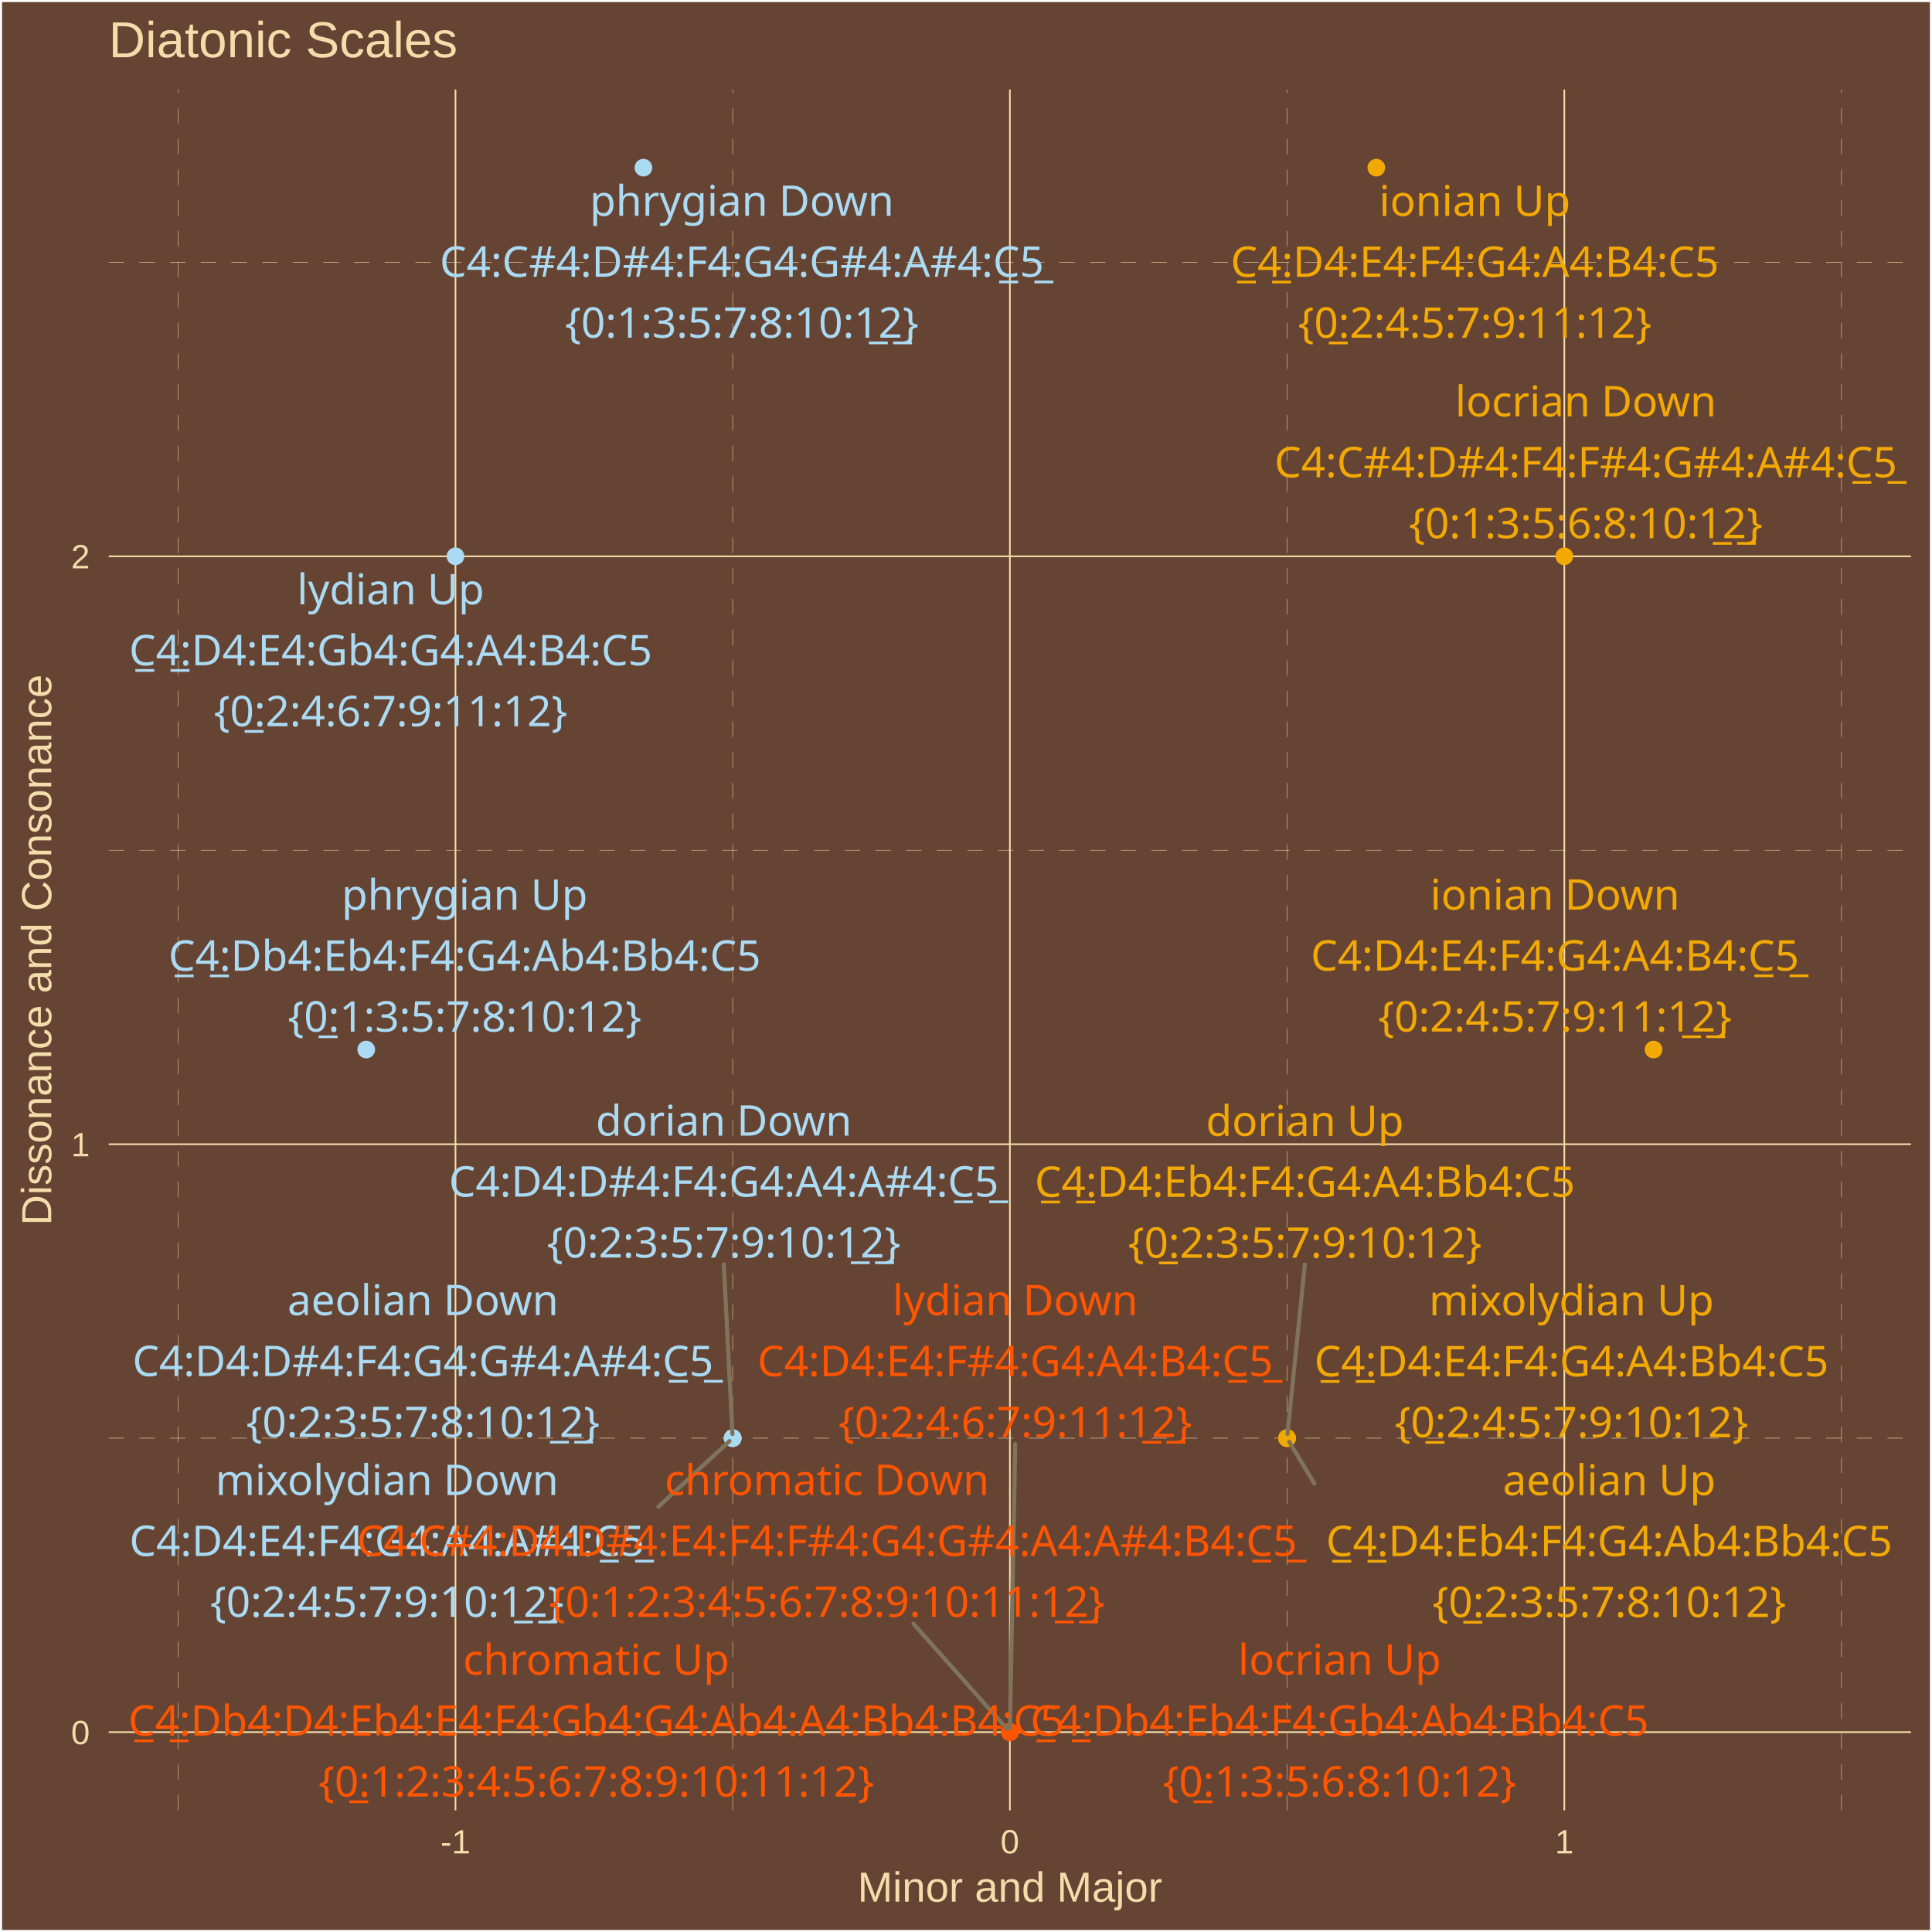
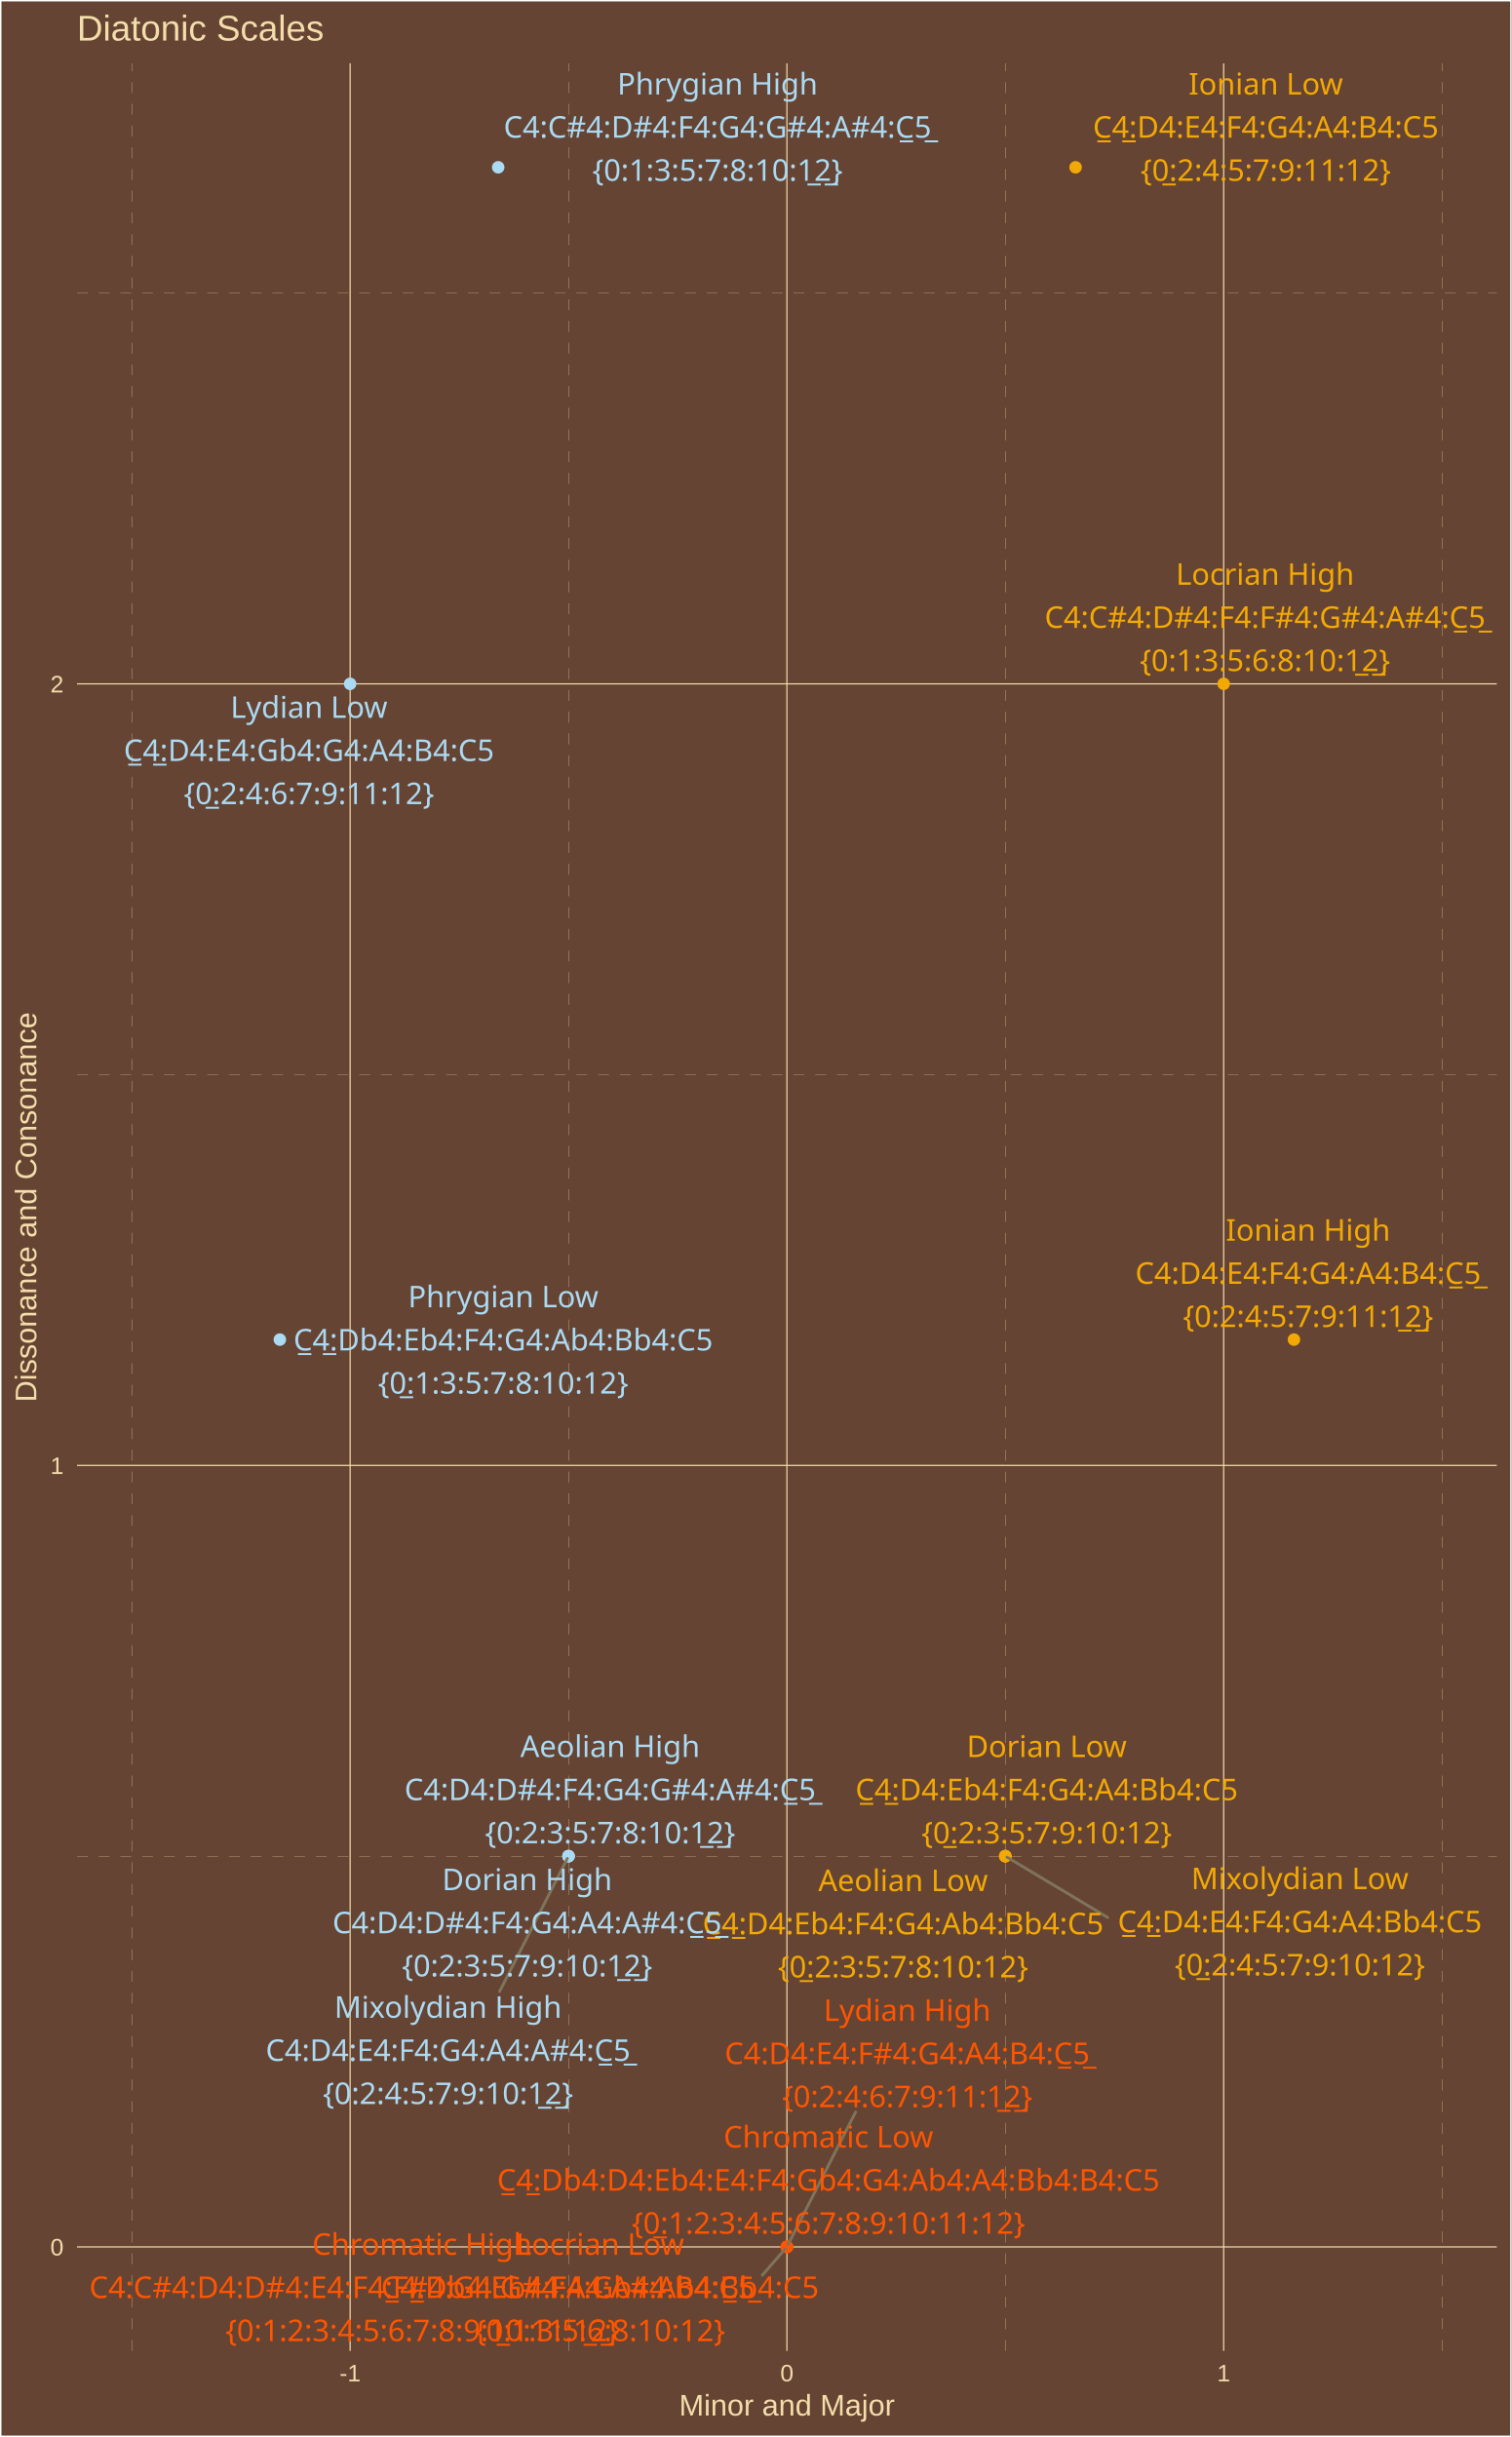
- <svg xmlns="http://www.w3.org/2000/svg" class="svglite" width="504.00pt" height="504.00pt" viewBox="0 0 504.00 504.00">
+ <svg xmlns="http://www.w3.org/2000/svg" class="svglite" width="557.00pt" height="898.00pt" viewBox="0 0 557.00 898.00">
  <defs>
    <style type="text/css">
    .svglite line, .svglite polyline, .svglite polygon, .svglite path, .svglite rect, .svglite circle {
      fill: none;
      stroke: #000000;
      stroke-linecap: round;
      stroke-linejoin: round;
      stroke-miterlimit: 10.00;
    }
    .svglite text {
      white-space: pre;
    }
  </style>
  </defs>
  <rect width="100%" height="100%" style="stroke: none; fill: #664433;" />
  <defs>
-     <clipPath id="cpMC4wMHw1MDQuMDB8MC4wMHw1MDQuMDA=">
-       <rect x="0.00" y="0.00" width="504.00" height="504.00" />
+     <clipPath id="cpMC4wMHw1NTcuMDB8MC4wMHw4OTguMDA=">
+       <rect x="0.00" y="0.00" width="557.00" height="898.00" />
    </clipPath>
  </defs>
-   <g clip-path="url(#cpMC4wMHw1MDQuMDB8MC4wMHw1MDQuMDA=)">
-     <rect x="0.00" y="-0" width="504.00" height="504.00" style="stroke-width: 1.07; stroke: #FFFFFF; fill: #664433;" />
+   <g clip-path="url(#cpMC4wMHw1NTcuMDB8MC4wMHw4OTguMDA=)">
+     <rect x="0.00" y="0.00" width="557.00" height="898.00" style="stroke-width: 1.07; stroke: #FFFFFF; fill: #664433;" />
  </g>
  <defs>
-     <clipPath id="cpMjguMzd8NDk4LjUyfDIzLjM0fDQ3Mi4yNw==">
-       <rect x="28.37" y="23.34" width="470.15" height="448.93" />
+     <clipPath id="cpMjguMzd8NTUxLjUyfDIzLjM0fDg2Ni4yNw==">
+       <rect x="28.37" y="23.34" width="523.15" height="842.93" />
    </clipPath>
  </defs>
-   <g clip-path="url(#cpMjguMzd8NDk4LjUyfDIzLjM0fDQ3Mi4yNw==)">
-     <rect x="28.37" y="23.34" width="470.15" height="448.93" style="stroke-width: 1.07; stroke: none; fill: #664433;" />
-     <polyline points="28.37,375.17 498.52,375.17 " style="stroke-width: 0.11; stroke: #F3DDAB; stroke-dasharray: 4.00,4.00; stroke-linecap: butt;" />
-     <polyline points="28.37,221.80 498.52,221.80 " style="stroke-width: 0.11; stroke: #F3DDAB; stroke-dasharray: 4.00,4.00; stroke-linecap: butt;" />
-     <polyline points="28.37,68.43 498.52,68.43 " style="stroke-width: 0.11; stroke: #F3DDAB; stroke-dasharray: 4.00,4.00; stroke-linecap: butt;" />
-     <polyline points="46.50,472.27 46.50,23.34 " style="stroke-width: 0.11; stroke: #F3DDAB; stroke-dasharray: 4.00,4.00; stroke-linecap: butt;" />
-     <polyline points="191.13,472.27 191.13,23.34 " style="stroke-width: 0.11; stroke: #F3DDAB; stroke-dasharray: 4.00,4.00; stroke-linecap: butt;" />
-     <polyline points="335.76,472.27 335.76,23.34 " style="stroke-width: 0.11; stroke: #F3DDAB; stroke-dasharray: 4.00,4.00; stroke-linecap: butt;" />
-     <polyline points="480.39,472.27 480.39,23.34 " style="stroke-width: 0.11; stroke: #F3DDAB; stroke-dasharray: 4.00,4.00; stroke-linecap: butt;" />
-     <polyline points="28.37,451.86 498.52,451.86 " style="stroke-width: 0.43; stroke: #F3DDAB; stroke-linecap: butt;" />
-     <polyline points="28.37,298.49 498.52,298.49 " style="stroke-width: 0.43; stroke: #F3DDAB; stroke-linecap: butt;" />
-     <polyline points="28.37,145.12 498.52,145.12 " style="stroke-width: 0.43; stroke: #F3DDAB; stroke-linecap: butt;" />
-     <polyline points="118.82,472.27 118.82,23.34 " style="stroke-width: 0.43; stroke: #F3DDAB; stroke-linecap: butt;" />
-     <polyline points="263.45,472.27 263.45,23.34 " style="stroke-width: 0.43; stroke: #F3DDAB; stroke-linecap: butt;" />
-     <polyline points="408.08,472.27 408.08,23.34 " style="stroke-width: 0.43; stroke: #F3DDAB; stroke-linecap: butt;" />
-     <circle cx="359.04" cy="43.74" r="1.95" style="stroke-width: 0.71; stroke: #F3A904; fill: #F3A904;" />
-     <circle cx="431.36" cy="273.80" r="1.95" style="stroke-width: 0.71; stroke: #F3A904; fill: #F3A904;" />
-     <circle cx="95.54" cy="273.80" r="1.95" style="stroke-width: 0.71; stroke: #ABDAF3; fill: #ABDAF3;" />
-     <circle cx="167.85" cy="43.74" r="1.95" style="stroke-width: 0.71; stroke: #ABDAF3; fill: #ABDAF3;" />
-     <circle cx="335.76" cy="375.17" r="1.95" style="stroke-width: 0.71; stroke: #F3A904; fill: #F3A904;" />
-     <circle cx="191.13" cy="375.17" r="1.95" style="stroke-width: 0.71; stroke: #ABDAF3; fill: #ABDAF3;" />
-     <circle cx="335.76" cy="375.17" r="1.95" style="stroke-width: 0.71; stroke: #F3A904; fill: #F3A904;" />
-     <circle cx="191.13" cy="375.17" r="1.95" style="stroke-width: 0.71; stroke: #ABDAF3; fill: #ABDAF3;" />
-     <circle cx="335.76" cy="375.17" r="1.95" style="stroke-width: 0.71; stroke: #F3A904; fill: #F3A904;" />
-     <circle cx="191.13" cy="375.17" r="1.95" style="stroke-width: 0.71; stroke: #ABDAF3; fill: #ABDAF3;" />
-     <circle cx="118.82" cy="145.12" r="1.95" style="stroke-width: 0.71; stroke: #ABDAF3; fill: #ABDAF3;" />
-     <circle cx="263.45" cy="451.86" r="1.95" style="stroke-width: 0.71; stroke: #FF5500; fill: #FF5500;" />
-     <circle cx="263.45" cy="451.86" r="1.95" style="stroke-width: 0.71; stroke: #FF5500; fill: #FF5500;" />
-     <circle cx="408.08" cy="145.12" r="1.95" style="stroke-width: 0.71; stroke: #F3A904; fill: #F3A904;" />
-     <circle cx="263.45" cy="451.86" r="1.95" style="stroke-width: 0.71; stroke: #FF5500; fill: #FF5500;" />
-     <circle cx="263.45" cy="451.86" r="1.95" style="stroke-width: 0.71; stroke: #FF5500; fill: #FF5500;" />
-     <line x1="171.74" y1="393.08" x2="190.30" y2="375.94" style="stroke-width: 1.07; stroke: #7F745A;" />
-     <line x1="342.89" y1="387.03" x2="336.33" y2="376.13" style="stroke-width: 1.07; stroke: #7F745A;" />
-     <line x1="340.39" y1="329.91" x2="335.87" y2="374.08" style="stroke-width: 1.07; stroke: #7F745A;" />
-     <line x1="188.81" y1="329.86" x2="191.07" y2="374.08" style="stroke-width: 1.07; stroke: #7F745A;" />
-     <line x1="264.84" y1="376.70" x2="263.47" y2="450.76" style="stroke-width: 1.07; stroke: #7F745A;" />
-     <line x1="238.28" y1="423.58" x2="262.70" y2="451.02" style="stroke-width: 1.07; stroke: #7F745A;" />
-     <text x="384.73" y="56.32" text-anchor="middle" style="font-size: 11.04px;fill: #F3A904; font-family: &quot;Arial Unicode MS&quot;;" textLength="46.60px" lengthAdjust="spacingAndGlyphs">ionian Up</text>
-     <text x="384.73" y="72.22" text-anchor="middle" style="font-size: 11.04px;fill: #F3A904; font-family: &quot;Arial Unicode MS&quot;;" textLength="131.83px" lengthAdjust="spacingAndGlyphs">C̲4̲:D4:E4:F4:G4:A4:B4:C5</text>
-     <text x="384.73" y="88.11" text-anchor="middle" style="font-size: 11.04px;fill: #F3A904; font-family: &quot;Arial Unicode MS&quot;;" textLength="90.19px" lengthAdjust="spacingAndGlyphs">{0̲:2:4:5:7:9:11:12}</text>
-     <text x="405.64" y="237.30" text-anchor="middle" style="font-size: 11.04px;fill: #F3A904; font-family: &quot;Arial Unicode MS&quot;;" textLength="60.70px" lengthAdjust="spacingAndGlyphs">ionian Down</text>
-     <text x="405.64" y="253.20" text-anchor="middle" style="font-size: 11.04px;fill: #F3A904; font-family: &quot;Arial Unicode MS&quot;;" textLength="131.83px" lengthAdjust="spacingAndGlyphs">C4:D4:E4:F4:G4:A4:B4:C̲5̲</text>
-     <text x="405.64" y="269.10" text-anchor="middle" style="font-size: 11.04px;fill: #F3A904; font-family: &quot;Arial Unicode MS&quot;;" textLength="90.19px" lengthAdjust="spacingAndGlyphs">{0:2:4:5:7:9:11:1̲2̲}</text>
-     <text x="121.21" y="237.33" text-anchor="middle" style="font-size: 11.04px;fill: #ABDAF3; font-family: &quot;Arial Unicode MS&quot;;" textLength="59.47px" lengthAdjust="spacingAndGlyphs">phrygian Up</text>
-     <text x="121.21" y="253.23" text-anchor="middle" style="font-size: 11.04px;fill: #ABDAF3; font-family: &quot;Arial Unicode MS&quot;;" textLength="156.37px" lengthAdjust="spacingAndGlyphs">C̲4̲:Db4:Eb4:F4:G4:Ab4:Bb4:C5</text>
-     <text x="121.21" y="269.12" text-anchor="middle" style="font-size: 11.04px;fill: #ABDAF3; font-family: &quot;Arial Unicode MS&quot;;" textLength="90.19px" lengthAdjust="spacingAndGlyphs">{0̲:1:3:5:7:8:10:12}</text>
-     <text x="193.52" y="56.30" text-anchor="middle" style="font-size: 11.04px;fill: #ABDAF3; font-family: &quot;Arial Unicode MS&quot;;" textLength="73.57px" lengthAdjust="spacingAndGlyphs">phrygian Down</text>
-     <text x="193.52" y="72.20" text-anchor="middle" style="font-size: 11.04px;fill: #ABDAF3; font-family: &quot;Arial Unicode MS&quot;;" textLength="158.20px" lengthAdjust="spacingAndGlyphs">C4:C#4:D#4:F4:G4:G#4:A#4:C̲5̲</text>
-     <text x="193.52" y="88.10" text-anchor="middle" style="font-size: 11.04px;fill: #ABDAF3; font-family: &quot;Arial Unicode MS&quot;;" textLength="90.19px" lengthAdjust="spacingAndGlyphs">{0:1:3:5:7:8:10:1̲2̲}</text>
-     <text x="409.95" y="343.13" text-anchor="middle" style="font-size: 11.04px;fill: #F3A904; font-family: &quot;Arial Unicode MS&quot;;" textLength="69.26px" lengthAdjust="spacingAndGlyphs">mixolydian Up</text>
-     <text x="409.95" y="359.03" text-anchor="middle" style="font-size: 11.04px;fill: #F3A904; font-family: &quot;Arial Unicode MS&quot;;" textLength="137.97px" lengthAdjust="spacingAndGlyphs">C̲4̲:D4:E4:F4:G4:A4:Bb4:C5</text>
-     <text x="409.95" y="374.93" text-anchor="middle" style="font-size: 11.04px;fill: #F3A904; font-family: &quot;Arial Unicode MS&quot;;" textLength="90.19px" lengthAdjust="spacingAndGlyphs">{0̲:2:4:5:7:9:10:12}</text>
-     <text x="100.95" y="390.00" text-anchor="middle" style="font-size: 11.04px;fill: #ABDAF3; font-family: &quot;Arial Unicode MS&quot;;" textLength="83.36px" lengthAdjust="spacingAndGlyphs">mixolydian Down</text>
-     <text x="100.95" y="405.90" text-anchor="middle" style="font-size: 11.04px;fill: #ABDAF3; font-family: &quot;Arial Unicode MS&quot;;" textLength="137.97px" lengthAdjust="spacingAndGlyphs">C4:D4:E4:F4:G4:A4:A#4:C̲5̲</text>
-     <text x="100.95" y="421.79" text-anchor="middle" style="font-size: 11.04px;fill: #ABDAF3; font-family: &quot;Arial Unicode MS&quot;;" textLength="90.19px" lengthAdjust="spacingAndGlyphs">{0:2:4:5:7:9:10:1̲2̲}</text>
-     <text x="419.80" y="390.04" text-anchor="middle" style="font-size: 11.04px;fill: #F3A904; font-family: &quot;Arial Unicode MS&quot;;" textLength="52.73px" lengthAdjust="spacingAndGlyphs">aeolian Up</text>
-     <text x="419.80" y="405.94" text-anchor="middle" style="font-size: 11.04px;fill: #F3A904; font-family: &quot;Arial Unicode MS&quot;;" textLength="150.24px" lengthAdjust="spacingAndGlyphs">C̲4̲:D4:Eb4:F4:G4:Ab4:Bb4:C5</text>
-     <text x="419.80" y="421.84" text-anchor="middle" style="font-size: 11.04px;fill: #F3A904; font-family: &quot;Arial Unicode MS&quot;;" textLength="90.19px" lengthAdjust="spacingAndGlyphs">{0̲:2:3:5:7:8:10:12}</text>
-     <text x="110.34" y="343.08" text-anchor="middle" style="font-size: 11.04px;fill: #ABDAF3; font-family: &quot;Arial Unicode MS&quot;;" textLength="66.83px" lengthAdjust="spacingAndGlyphs">aeolian Down</text>
-     <text x="110.34" y="358.98" text-anchor="middle" style="font-size: 11.04px;fill: #ABDAF3; font-family: &quot;Arial Unicode MS&quot;;" textLength="152.06px" lengthAdjust="spacingAndGlyphs">C4:D4:D#4:F4:G4:G#4:A#4:C̲5̲</text>
-     <text x="110.34" y="374.88" text-anchor="middle" style="font-size: 11.04px;fill: #ABDAF3; font-family: &quot;Arial Unicode MS&quot;;" textLength="90.19px" lengthAdjust="spacingAndGlyphs">{0:2:3:5:7:8:10:1̲2̲}</text>
-     <text x="340.41" y="296.32" text-anchor="middle" style="font-size: 11.04px;fill: #F3A904; font-family: &quot;Arial Unicode MS&quot;;" textLength="47.82px" lengthAdjust="spacingAndGlyphs">dorian Up</text>
-     <text x="340.41" y="312.22" text-anchor="middle" style="font-size: 11.04px;fill: #F3A904; font-family: &quot;Arial Unicode MS&quot;;" textLength="144.10px" lengthAdjust="spacingAndGlyphs">C̲4̲:D4:Eb4:F4:G4:A4:Bb4:C5</text>
-     <text x="340.41" y="328.11" text-anchor="middle" style="font-size: 11.04px;fill: #F3A904; font-family: &quot;Arial Unicode MS&quot;;" textLength="90.19px" lengthAdjust="spacingAndGlyphs">{0̲:2:3:5:7:9:10:12}</text>
-     <text x="188.81" y="296.26" text-anchor="middle" style="font-size: 11.04px;fill: #ABDAF3; font-family: &quot;Arial Unicode MS&quot;;" textLength="61.92px" lengthAdjust="spacingAndGlyphs">dorian Down</text>
-     <text x="188.81" y="312.16" text-anchor="middle" style="font-size: 11.04px;fill: #ABDAF3; font-family: &quot;Arial Unicode MS&quot;;" textLength="144.71px" lengthAdjust="spacingAndGlyphs">C4:D4:D#4:F4:G4:A4:A#4:C̲5̲</text>
-     <text x="188.81" y="328.06" text-anchor="middle" style="font-size: 11.04px;fill: #ABDAF3; font-family: &quot;Arial Unicode MS&quot;;" textLength="90.19px" lengthAdjust="spacingAndGlyphs">{0:2:3:5:7:9:10:1̲2̲}</text>
-     <text x="101.91" y="157.65" text-anchor="middle" style="font-size: 11.04px;fill: #ABDAF3; font-family: &quot;Arial Unicode MS&quot;;" textLength="45.98px" lengthAdjust="spacingAndGlyphs">lydian Up</text>
-     <text x="101.91" y="173.55" text-anchor="middle" style="font-size: 11.04px;fill: #ABDAF3; font-family: &quot;Arial Unicode MS&quot;;" textLength="139.81px" lengthAdjust="spacingAndGlyphs">C̲4̲:D4:E4:Gb4:G4:A4:B4:C5</text>
-     <text x="101.91" y="189.45" text-anchor="middle" style="font-size: 11.04px;fill: #ABDAF3; font-family: &quot;Arial Unicode MS&quot;;" textLength="90.19px" lengthAdjust="spacingAndGlyphs">{0̲:2:4:6:7:9:11:12}</text>
-     <text x="264.84" y="343.10" text-anchor="middle" style="font-size: 11.04px;fill: #FF5500; font-family: &quot;Arial Unicode MS&quot;;" textLength="60.08px" lengthAdjust="spacingAndGlyphs">lydian Down</text>
-     <text x="264.84" y="359.00" text-anchor="middle" style="font-size: 11.04px;fill: #FF5500; font-family: &quot;Arial Unicode MS&quot;;" textLength="137.97px" lengthAdjust="spacingAndGlyphs">C4:D4:E4:F#4:G4:A4:B4:C̲5̲</text>
-     <text x="264.84" y="374.90" text-anchor="middle" style="font-size: 11.04px;fill: #FF5500; font-family: &quot;Arial Unicode MS&quot;;" textLength="90.19px" lengthAdjust="spacingAndGlyphs">{0:2:4:6:7:9:11:1̲2̲}</text>
-     <text x="349.45" y="436.87" text-anchor="middle" style="font-size: 11.04px;fill: #FF5500; font-family: &quot;Arial Unicode MS&quot;;" textLength="49.65px" lengthAdjust="spacingAndGlyphs">locrian Up</text>
-     <text x="349.45" y="452.77" text-anchor="middle" style="font-size: 11.04px;fill: #FF5500; font-family: &quot;Arial Unicode MS&quot;;" textLength="162.50px" lengthAdjust="spacingAndGlyphs">C̲4̲:Db4:Eb4:F4:Gb4:Ab4:Bb4:C5</text>
-     <text x="349.45" y="468.67" text-anchor="middle" style="font-size: 11.04px;fill: #FF5500; font-family: &quot;Arial Unicode MS&quot;;" textLength="90.19px" lengthAdjust="spacingAndGlyphs">{0̲:1:3:5:6:8:10:12}</text>
-     <text x="413.68" y="108.61" text-anchor="middle" style="font-size: 11.04px;fill: #F3A904; font-family: &quot;Arial Unicode MS&quot;;" textLength="63.75px" lengthAdjust="spacingAndGlyphs">locrian Down</text>
-     <text x="413.68" y="124.50" text-anchor="middle" style="font-size: 11.04px;fill: #F3A904; font-family: &quot;Arial Unicode MS&quot;;" textLength="162.49px" lengthAdjust="spacingAndGlyphs">C4:C#4:D#4:F4:F#4:G#4:A#4:C̲5̲</text>
-     <text x="413.68" y="140.40" text-anchor="middle" style="font-size: 11.04px;fill: #F3A904; font-family: &quot;Arial Unicode MS&quot;;" textLength="90.19px" lengthAdjust="spacingAndGlyphs">{0:1:3:5:6:8:10:1̲2̲}</text>
-     <text x="155.54" y="436.87" text-anchor="middle" style="font-size: 11.04px;fill: #FF5500; font-family: &quot;Arial Unicode MS&quot;;" textLength="64.97px" lengthAdjust="spacingAndGlyphs">chromatic Up</text>
-     <text x="155.54" y="452.77" text-anchor="middle" style="font-size: 11.04px;fill: #FF5500; font-family: &quot;Arial Unicode MS&quot;;" textLength="247.13px" lengthAdjust="spacingAndGlyphs">C̲4̲:Db4:D4:Eb4:E4:F4:Gb4:G4:Ab4:A4:Bb4:B4:C5</text>
-     <text x="155.54" y="468.67" text-anchor="middle" style="font-size: 11.04px;fill: #FF5500; font-family: &quot;Arial Unicode MS&quot;;" textLength="142.33px" lengthAdjust="spacingAndGlyphs">{0̲:1:2:3:4:5:6:7:8:9:10:11:12}</text>
-     <text x="215.72" y="389.99" text-anchor="middle" style="font-size: 11.04px;fill: #FF5500; font-family: &quot;Arial Unicode MS&quot;;" textLength="79.07px" lengthAdjust="spacingAndGlyphs">chromatic Down</text>
-     <text x="215.72" y="405.88" text-anchor="middle" style="font-size: 11.04px;fill: #FF5500; font-family: &quot;Arial Unicode MS&quot;;" textLength="247.12px" lengthAdjust="spacingAndGlyphs">C4:C#4:D4:D#4:E4:F4:F#4:G4:G#4:A4:A#4:B4:C̲5̲</text>
-     <text x="215.72" y="421.78" text-anchor="middle" style="font-size: 11.04px;fill: #FF5500; font-family: &quot;Arial Unicode MS&quot;;" textLength="142.33px" lengthAdjust="spacingAndGlyphs">{0:1:2:3:4:5:6:7:8:9:10:11:1̲2̲}</text>
+   <g clip-path="url(#cpMjguMzd8NTUxLjUyfDIzLjM0fDg2Ni4yNw==)">
+     <rect x="28.37" y="23.34" width="523.15" height="842.93" style="stroke-width: 1.07; stroke: none; fill: #664433;" />
+     <polyline points="28.37,683.96 551.52,683.96 " style="stroke-width: 0.11; stroke: #F3DDAB; stroke-dasharray: 4.00,4.00; stroke-linecap: butt;" />
+     <polyline points="28.37,395.98 551.52,395.98 " style="stroke-width: 0.11; stroke: #F3DDAB; stroke-dasharray: 4.00,4.00; stroke-linecap: butt;" />
+     <polyline points="28.37,108.00 551.52,108.00 " style="stroke-width: 0.11; stroke: #F3DDAB; stroke-dasharray: 4.00,4.00; stroke-linecap: butt;" />
+     <polyline points="48.54,866.27 48.54,23.34 " style="stroke-width: 0.11; stroke: #F3DDAB; stroke-dasharray: 4.00,4.00; stroke-linecap: butt;" />
+     <polyline points="209.48,866.27 209.48,23.34 " style="stroke-width: 0.11; stroke: #F3DDAB; stroke-dasharray: 4.00,4.00; stroke-linecap: butt;" />
+     <polyline points="370.41,866.27 370.41,23.34 " style="stroke-width: 0.11; stroke: #F3DDAB; stroke-dasharray: 4.00,4.00; stroke-linecap: butt;" />
+     <polyline points="531.35,866.27 531.35,23.34 " style="stroke-width: 0.11; stroke: #F3DDAB; stroke-dasharray: 4.00,4.00; stroke-linecap: butt;" />
+     <polyline points="28.37,827.95 551.52,827.95 " style="stroke-width: 0.43; stroke: #F3DDAB; stroke-linecap: butt;" />
+     <polyline points="28.37,539.97 551.52,539.97 " style="stroke-width: 0.43; stroke: #F3DDAB; stroke-linecap: butt;" />
+     <polyline points="28.37,251.99 551.52,251.99 " style="stroke-width: 0.43; stroke: #F3DDAB; stroke-linecap: butt;" />
+     <polyline points="129.01,866.27 129.01,23.34 " style="stroke-width: 0.43; stroke: #F3DDAB; stroke-linecap: butt;" />
+     <polyline points="289.95,866.27 289.95,23.34 " style="stroke-width: 0.43; stroke: #F3DDAB; stroke-linecap: butt;" />
+     <polyline points="450.88,866.27 450.88,23.34 " style="stroke-width: 0.43; stroke: #F3DDAB; stroke-linecap: butt;" />
+     <circle cx="396.32" cy="61.65" r="1.95" style="stroke-width: 0.71; stroke: #F3A904; fill: #F3A904;" />
+     <circle cx="476.78" cy="493.62" r="1.95" style="stroke-width: 0.71; stroke: #F3A904; fill: #F3A904;" />
+     <circle cx="103.11" cy="493.62" r="1.95" style="stroke-width: 0.71; stroke: #ABDAF3; fill: #ABDAF3;" />
+     <circle cx="183.57" cy="61.65" r="1.95" style="stroke-width: 0.71; stroke: #ABDAF3; fill: #ABDAF3;" />
+     <circle cx="370.41" cy="683.96" r="1.95" style="stroke-width: 0.71; stroke: #F3A904; fill: #F3A904;" />
+     <circle cx="209.48" cy="683.96" r="1.95" style="stroke-width: 0.71; stroke: #ABDAF3; fill: #ABDAF3;" />
+     <circle cx="370.41" cy="683.96" r="1.95" style="stroke-width: 0.71; stroke: #F3A904; fill: #F3A904;" />
+     <circle cx="209.48" cy="683.96" r="1.95" style="stroke-width: 0.71; stroke: #ABDAF3; fill: #ABDAF3;" />
+     <circle cx="370.41" cy="683.96" r="1.95" style="stroke-width: 0.71; stroke: #F3A904; fill: #F3A904;" />
+     <circle cx="209.48" cy="683.96" r="1.95" style="stroke-width: 0.71; stroke: #ABDAF3; fill: #ABDAF3;" />
+     <circle cx="129.01" cy="251.99" r="1.95" style="stroke-width: 0.71; stroke: #ABDAF3; fill: #ABDAF3;" />
+     <circle cx="289.95" cy="827.95" r="1.95" style="stroke-width: 0.71; stroke: #FF5500; fill: #FF5500;" />
+     <circle cx="289.95" cy="827.95" r="1.95" style="stroke-width: 0.71; stroke: #FF5500; fill: #FF5500;" />
+     <circle cx="450.88" cy="251.99" r="1.95" style="stroke-width: 0.71; stroke: #F3A904; fill: #F3A904;" />
+     <circle cx="289.95" cy="827.95" r="1.95" style="stroke-width: 0.71; stroke: #FF5500; fill: #FF5500;" />
+     <circle cx="289.95" cy="827.95" r="1.95" style="stroke-width: 0.71; stroke: #FF5500; fill: #FF5500;" />
+     <line x1="408.15" y1="706.56" x2="371.06" y2="684.35" style="stroke-width: 1.07; stroke: #7F745A;" />
+     <line x1="184.09" y1="733.82" x2="209.04" y2="684.82" style="stroke-width: 1.07; stroke: #7F745A;" />
+     <line x1="315.26" y1="778.26" x2="290.38" y2="827.09" style="stroke-width: 1.07; stroke: #7F745A;" />
+     <line x1="280.89" y1="838.37" x2="289.39" y2="828.59" style="stroke-width: 1.07; stroke: #7F745A;" />
+     <text x="466.39" y="34.83" text-anchor="middle" style="font-size: 11.04px;fill: #F3A904; font-family: &quot;Arial Unicode MS&quot;;" textLength="53.35px" lengthAdjust="spacingAndGlyphs">Ionian Low</text>
+     <text x="466.39" y="50.73" text-anchor="middle" style="font-size: 11.04px;fill: #F3A904; font-family: &quot;Arial Unicode MS&quot;;" textLength="131.83px" lengthAdjust="spacingAndGlyphs">C̲4̲:D4:E4:F4:G4:A4:B4:C5</text>
+     <text x="466.39" y="66.63" text-anchor="middle" style="font-size: 11.04px;fill: #F3A904; font-family: &quot;Arial Unicode MS&quot;;" textLength="90.19px" lengthAdjust="spacingAndGlyphs">{0̲:2:4:5:7:9:11:12}</text>
+     <text x="481.99" y="457.17" text-anchor="middle" style="font-size: 11.04px;fill: #F3A904; font-family: &quot;Arial Unicode MS&quot;;" textLength="55.80px" lengthAdjust="spacingAndGlyphs">Ionian High</text>
+     <text x="481.99" y="473.07" text-anchor="middle" style="font-size: 11.04px;fill: #F3A904; font-family: &quot;Arial Unicode MS&quot;;" textLength="131.83px" lengthAdjust="spacingAndGlyphs">C4:D4:E4:F4:G4:A4:B4:C̲5̲</text>
+     <text x="481.99" y="488.96" text-anchor="middle" style="font-size: 11.04px;fill: #F3A904; font-family: &quot;Arial Unicode MS&quot;;" textLength="90.19px" lengthAdjust="spacingAndGlyphs">{0:2:4:5:7:9:11:1̲2̲}</text>
+     <text x="185.41" y="481.72" text-anchor="middle" style="font-size: 11.04px;fill: #ABDAF3; font-family: &quot;Arial Unicode MS&quot;;" textLength="66.83px" lengthAdjust="spacingAndGlyphs">Phrygian Low</text>
+     <text x="185.41" y="497.62" text-anchor="middle" style="font-size: 11.04px;fill: #ABDAF3; font-family: &quot;Arial Unicode MS&quot;;" textLength="156.37px" lengthAdjust="spacingAndGlyphs">C̲4̲:Db4:Eb4:F4:G4:Ab4:Bb4:C5</text>
+     <text x="185.41" y="513.52" text-anchor="middle" style="font-size: 11.04px;fill: #ABDAF3; font-family: &quot;Arial Unicode MS&quot;;" textLength="90.19px" lengthAdjust="spacingAndGlyphs">{0̲:1:3:5:7:8:10:12}</text>
+     <text x="264.38" y="34.83" text-anchor="middle" style="font-size: 11.04px;fill: #ABDAF3; font-family: &quot;Arial Unicode MS&quot;;" textLength="69.28px" lengthAdjust="spacingAndGlyphs">Phrygian High</text>
+     <text x="264.38" y="50.73" text-anchor="middle" style="font-size: 11.04px;fill: #ABDAF3; font-family: &quot;Arial Unicode MS&quot;;" textLength="158.20px" lengthAdjust="spacingAndGlyphs">C4:C#4:D#4:F4:G4:G#4:A#4:C̲5̲</text>
+     <text x="264.38" y="66.63" text-anchor="middle" style="font-size: 11.04px;fill: #ABDAF3; font-family: &quot;Arial Unicode MS&quot;;" textLength="90.19px" lengthAdjust="spacingAndGlyphs">{0:1:3:5:7:8:10:1̲2̲}</text>
+     <text x="478.94" y="696.12" text-anchor="middle" style="font-size: 11.04px;fill: #F3A904; font-family: &quot;Arial Unicode MS&quot;;" textLength="75.40px" lengthAdjust="spacingAndGlyphs">Mixolydian Low</text>
+     <text x="478.94" y="712.02" text-anchor="middle" style="font-size: 11.04px;fill: #F3A904; font-family: &quot;Arial Unicode MS&quot;;" textLength="137.97px" lengthAdjust="spacingAndGlyphs">C̲4̲:D4:E4:F4:G4:A4:Bb4:C5</text>
+     <text x="478.94" y="727.91" text-anchor="middle" style="font-size: 11.04px;fill: #F3A904; font-family: &quot;Arial Unicode MS&quot;;" textLength="90.19px" lengthAdjust="spacingAndGlyphs">{0̲:2:4:5:7:9:10:12}</text>
+     <text x="165.08" y="743.52" text-anchor="middle" style="font-size: 11.04px;fill: #ABDAF3; font-family: &quot;Arial Unicode MS&quot;;" textLength="77.85px" lengthAdjust="spacingAndGlyphs">Mixolydian High</text>
+     <text x="165.08" y="759.42" text-anchor="middle" style="font-size: 11.04px;fill: #ABDAF3; font-family: &quot;Arial Unicode MS&quot;;" textLength="137.97px" lengthAdjust="spacingAndGlyphs">C4:D4:E4:F4:G4:A4:A#4:C̲5̲</text>
+     <text x="165.08" y="775.31" text-anchor="middle" style="font-size: 11.04px;fill: #ABDAF3; font-family: &quot;Arial Unicode MS&quot;;" textLength="90.19px" lengthAdjust="spacingAndGlyphs">{0:2:4:5:7:9:10:1̲2̲}</text>
+     <text x="332.75" y="696.85" text-anchor="middle" style="font-size: 11.04px;fill: #F3A904; font-family: &quot;Arial Unicode MS&quot;;" textLength="60.09px" lengthAdjust="spacingAndGlyphs">Aeolian Low</text>
+     <text x="332.75" y="712.75" text-anchor="middle" style="font-size: 11.04px;fill: #F3A904; font-family: &quot;Arial Unicode MS&quot;;" textLength="150.24px" lengthAdjust="spacingAndGlyphs">C̲4̲:D4:Eb4:F4:G4:Ab4:Bb4:C5</text>
+     <text x="332.75" y="728.65" text-anchor="middle" style="font-size: 11.04px;fill: #F3A904; font-family: &quot;Arial Unicode MS&quot;;" textLength="90.19px" lengthAdjust="spacingAndGlyphs">{0̲:2:3:5:7:8:10:12}</text>
+     <text x="224.81" y="647.43" text-anchor="middle" style="font-size: 11.04px;fill: #ABDAF3; font-family: &quot;Arial Unicode MS&quot;;" textLength="62.54px" lengthAdjust="spacingAndGlyphs">Aeolian High</text>
+     <text x="224.81" y="663.33" text-anchor="middle" style="font-size: 11.04px;fill: #ABDAF3; font-family: &quot;Arial Unicode MS&quot;;" textLength="152.06px" lengthAdjust="spacingAndGlyphs">C4:D4:D#4:F4:G4:G#4:A#4:C̲5̲</text>
+     <text x="224.81" y="679.23" text-anchor="middle" style="font-size: 11.04px;fill: #ABDAF3; font-family: &quot;Arial Unicode MS&quot;;" textLength="90.19px" lengthAdjust="spacingAndGlyphs">{0:2:3:5:7:8:10:1̲2̲}</text>
+     <text x="385.67" y="647.45" text-anchor="middle" style="font-size: 11.04px;fill: #F3A904; font-family: &quot;Arial Unicode MS&quot;;" textLength="55.79px" lengthAdjust="spacingAndGlyphs">Dorian Low</text>
+     <text x="385.67" y="663.35" text-anchor="middle" style="font-size: 11.04px;fill: #F3A904; font-family: &quot;Arial Unicode MS&quot;;" textLength="144.10px" lengthAdjust="spacingAndGlyphs">C̲4̲:D4:Eb4:F4:G4:A4:Bb4:C5</text>
+     <text x="385.67" y="679.25" text-anchor="middle" style="font-size: 11.04px;fill: #F3A904; font-family: &quot;Arial Unicode MS&quot;;" textLength="90.19px" lengthAdjust="spacingAndGlyphs">{0̲:2:3:5:7:9:10:12}</text>
+     <text x="194.23" y="696.48" text-anchor="middle" style="font-size: 11.04px;fill: #ABDAF3; font-family: &quot;Arial Unicode MS&quot;;" textLength="58.23px" lengthAdjust="spacingAndGlyphs">Dorian High</text>
+     <text x="194.23" y="712.38" text-anchor="middle" style="font-size: 11.04px;fill: #ABDAF3; font-family: &quot;Arial Unicode MS&quot;;" textLength="144.71px" lengthAdjust="spacingAndGlyphs">C4:D4:D#4:F4:G4:A4:A#4:C̲5̲</text>
+     <text x="194.23" y="728.27" text-anchor="middle" style="font-size: 11.04px;fill: #ABDAF3; font-family: &quot;Arial Unicode MS&quot;;" textLength="90.19px" lengthAdjust="spacingAndGlyphs">{0:2:3:5:7:9:10:1̲2̲}</text>
+     <text x="113.84" y="264.52" text-anchor="middle" style="font-size: 11.04px;fill: #ABDAF3; font-family: &quot;Arial Unicode MS&quot;;" textLength="55.80px" lengthAdjust="spacingAndGlyphs">Lydian Low</text>
+     <text x="113.84" y="280.41" text-anchor="middle" style="font-size: 11.04px;fill: #ABDAF3; font-family: &quot;Arial Unicode MS&quot;;" textLength="139.81px" lengthAdjust="spacingAndGlyphs">C̲4̲:D4:E4:Gb4:G4:A4:B4:C5</text>
+     <text x="113.84" y="296.31" text-anchor="middle" style="font-size: 11.04px;fill: #ABDAF3; font-family: &quot;Arial Unicode MS&quot;;" textLength="90.19px" lengthAdjust="spacingAndGlyphs">{0̲:2:4:6:7:9:11:12}</text>
+     <text x="334.27" y="744.67" text-anchor="middle" style="font-size: 11.04px;fill: #FF5500; font-family: &quot;Arial Unicode MS&quot;;" textLength="58.25px" lengthAdjust="spacingAndGlyphs">Lydian High</text>
+     <text x="334.27" y="760.57" text-anchor="middle" style="font-size: 11.04px;fill: #FF5500; font-family: &quot;Arial Unicode MS&quot;;" textLength="137.97px" lengthAdjust="spacingAndGlyphs">C4:D4:E4:F#4:G4:A4:B4:C̲5̲</text>
+     <text x="334.27" y="776.46" text-anchor="middle" style="font-size: 11.04px;fill: #FF5500; font-family: &quot;Arial Unicode MS&quot;;" textLength="90.19px" lengthAdjust="spacingAndGlyphs">{0:2:4:6:7:9:11:1̲2̲}</text>
+     <text x="221.07" y="830.87" text-anchor="middle" style="font-size: 11.04px;fill: #FF5500; font-family: &quot;Arial Unicode MS&quot;;" textLength="59.47px" lengthAdjust="spacingAndGlyphs">Locrian Low</text>
+     <text x="221.07" y="846.77" text-anchor="middle" style="font-size: 11.04px;fill: #FF5500; font-family: &quot;Arial Unicode MS&quot;;" textLength="162.50px" lengthAdjust="spacingAndGlyphs">C̲4̲:Db4:Eb4:F4:Gb4:Ab4:Bb4:C5</text>
+     <text x="221.07" y="862.67" text-anchor="middle" style="font-size: 11.04px;fill: #FF5500; font-family: &quot;Arial Unicode MS&quot;;" textLength="90.19px" lengthAdjust="spacingAndGlyphs">{0̲:1:3:5:6:8:10:12}</text>
+     <text x="466.12" y="215.48" text-anchor="middle" style="font-size: 11.04px;fill: #F3A904; font-family: &quot;Arial Unicode MS&quot;;" textLength="61.92px" lengthAdjust="spacingAndGlyphs">Locrian High</text>
+     <text x="466.12" y="231.37" text-anchor="middle" style="font-size: 11.04px;fill: #F3A904; font-family: &quot;Arial Unicode MS&quot;;" textLength="162.49px" lengthAdjust="spacingAndGlyphs">C4:C#4:D#4:F4:F#4:G#4:A#4:C̲5̲</text>
+     <text x="466.12" y="247.27" text-anchor="middle" style="font-size: 11.04px;fill: #F3A904; font-family: &quot;Arial Unicode MS&quot;;" textLength="90.19px" lengthAdjust="spacingAndGlyphs">{0:1:3:5:6:8:10:1̲2̲}</text>
+     <text x="305.24" y="791.31" text-anchor="middle" style="font-size: 11.04px;fill: #FF5500; font-family: &quot;Arial Unicode MS&quot;;" textLength="73.56px" lengthAdjust="spacingAndGlyphs">Chromatic Low</text>
+     <text x="305.24" y="807.21" text-anchor="middle" style="font-size: 11.04px;fill: #FF5500; font-family: &quot;Arial Unicode MS&quot;;" textLength="247.13px" lengthAdjust="spacingAndGlyphs">C̲4̲:Db4:D4:Eb4:E4:F4:Gb4:G4:Ab4:A4:Bb4:B4:C5</text>
+     <text x="305.24" y="823.10" text-anchor="middle" style="font-size: 11.04px;fill: #FF5500; font-family: &quot;Arial Unicode MS&quot;;" textLength="142.33px" lengthAdjust="spacingAndGlyphs">{0̲:1:2:3:4:5:6:7:8:9:10:11:12}</text>
+     <text x="155.53" y="830.87" text-anchor="middle" style="font-size: 11.04px;fill: #FF5500; font-family: &quot;Arial Unicode MS&quot;;" textLength="76.00px" lengthAdjust="spacingAndGlyphs">Chromatic High</text>
+     <text x="155.53" y="846.77" text-anchor="middle" style="font-size: 11.04px;fill: #FF5500; font-family: &quot;Arial Unicode MS&quot;;" textLength="247.12px" lengthAdjust="spacingAndGlyphs">C4:C#4:D4:D#4:E4:F4:F#4:G4:G#4:A4:A#4:B4:C̲5̲</text>
+     <text x="155.53" y="862.67" text-anchor="middle" style="font-size: 11.04px;fill: #FF5500; font-family: &quot;Arial Unicode MS&quot;;" textLength="142.33px" lengthAdjust="spacingAndGlyphs">{0:1:2:3:4:5:6:7:8:9:10:11:1̲2̲}</text>
  </g>
-   <g clip-path="url(#cpMC4wMHw1MDQuMDB8MC4wMHw1MDQuMDA=)">
-     <text x="23.44" y="455.01" text-anchor="end" style="font-size: 8.80px;fill: #F3DDAB; font-family: &quot;Arial&quot;;" textLength="4.90px" lengthAdjust="spacingAndGlyphs">0</text>
-     <text x="23.44" y="301.64" text-anchor="end" style="font-size: 8.80px;fill: #F3DDAB; font-family: &quot;Arial&quot;;" textLength="4.90px" lengthAdjust="spacingAndGlyphs">1</text>
-     <text x="23.44" y="148.27" text-anchor="end" style="font-size: 8.80px;fill: #F3DDAB; font-family: &quot;Arial&quot;;" textLength="4.90px" lengthAdjust="spacingAndGlyphs">2</text>
-     <text x="118.82" y="483.50" text-anchor="middle" style="font-size: 8.80px;fill: #F3DDAB; font-family: &quot;Arial&quot;;" textLength="7.83px" lengthAdjust="spacingAndGlyphs">-1</text>
-     <text x="263.45" y="483.50" text-anchor="middle" style="font-size: 8.80px;fill: #F3DDAB; font-family: &quot;Arial&quot;;" textLength="4.90px" lengthAdjust="spacingAndGlyphs">0</text>
-     <text x="408.08" y="483.50" text-anchor="middle" style="font-size: 8.80px;fill: #F3DDAB; font-family: &quot;Arial&quot;;" textLength="4.90px" lengthAdjust="spacingAndGlyphs">1</text>
-     <text x="263.45" y="496.09" text-anchor="middle" style="font-size: 11.00px;fill: #F3DDAB; font-family: &quot;Arial&quot;;" textLength="79.49px" lengthAdjust="spacingAndGlyphs">Minor and Major</text>
-     <text transform="translate(13.37,247.80) rotate(-90)" text-anchor="middle" style="font-size: 11.00px;fill: #F3DDAB; font-family: &quot;Arial&quot;;" textLength="143.73px" lengthAdjust="spacingAndGlyphs">Dissonance and Consonance</text>
+   <g clip-path="url(#cpMC4wMHw1NTcuMDB8MC4wMHw4OTguMDA=)">
+     <text x="23.44" y="831.10" text-anchor="end" style="font-size: 8.80px;fill: #F3DDAB; font-family: &quot;Arial&quot;;" textLength="4.90px" lengthAdjust="spacingAndGlyphs">0</text>
+     <text x="23.44" y="543.13" text-anchor="end" style="font-size: 8.80px;fill: #F3DDAB; font-family: &quot;Arial&quot;;" textLength="4.90px" lengthAdjust="spacingAndGlyphs">1</text>
+     <text x="23.44" y="255.15" text-anchor="end" style="font-size: 8.80px;fill: #F3DDAB; font-family: &quot;Arial&quot;;" textLength="4.90px" lengthAdjust="spacingAndGlyphs">2</text>
+     <text x="129.01" y="877.50" text-anchor="middle" style="font-size: 8.80px;fill: #F3DDAB; font-family: &quot;Arial&quot;;" textLength="7.83px" lengthAdjust="spacingAndGlyphs">-1</text>
+     <text x="289.95" y="877.50" text-anchor="middle" style="font-size: 8.80px;fill: #F3DDAB; font-family: &quot;Arial&quot;;" textLength="4.90px" lengthAdjust="spacingAndGlyphs">0</text>
+     <text x="450.88" y="877.50" text-anchor="middle" style="font-size: 8.80px;fill: #F3DDAB; font-family: &quot;Arial&quot;;" textLength="4.90px" lengthAdjust="spacingAndGlyphs">1</text>
+     <text x="289.95" y="890.09" text-anchor="middle" style="font-size: 11.00px;fill: #F3DDAB; font-family: &quot;Arial&quot;;" textLength="79.49px" lengthAdjust="spacingAndGlyphs">Minor and Major</text>
+     <text transform="translate(13.37,444.80) rotate(-90)" text-anchor="middle" style="font-size: 11.00px;fill: #F3DDAB; font-family: &quot;Arial&quot;;" textLength="143.73px" lengthAdjust="spacingAndGlyphs">Dissonance and Consonance</text>
    <text x="28.37" y="14.94" style="font-size: 13.20px;fill: #F3DDAB; font-family: &quot;Arial&quot;;" textLength="90.91px" lengthAdjust="spacingAndGlyphs">Diatonic Scales</text>
  </g>
</svg>
